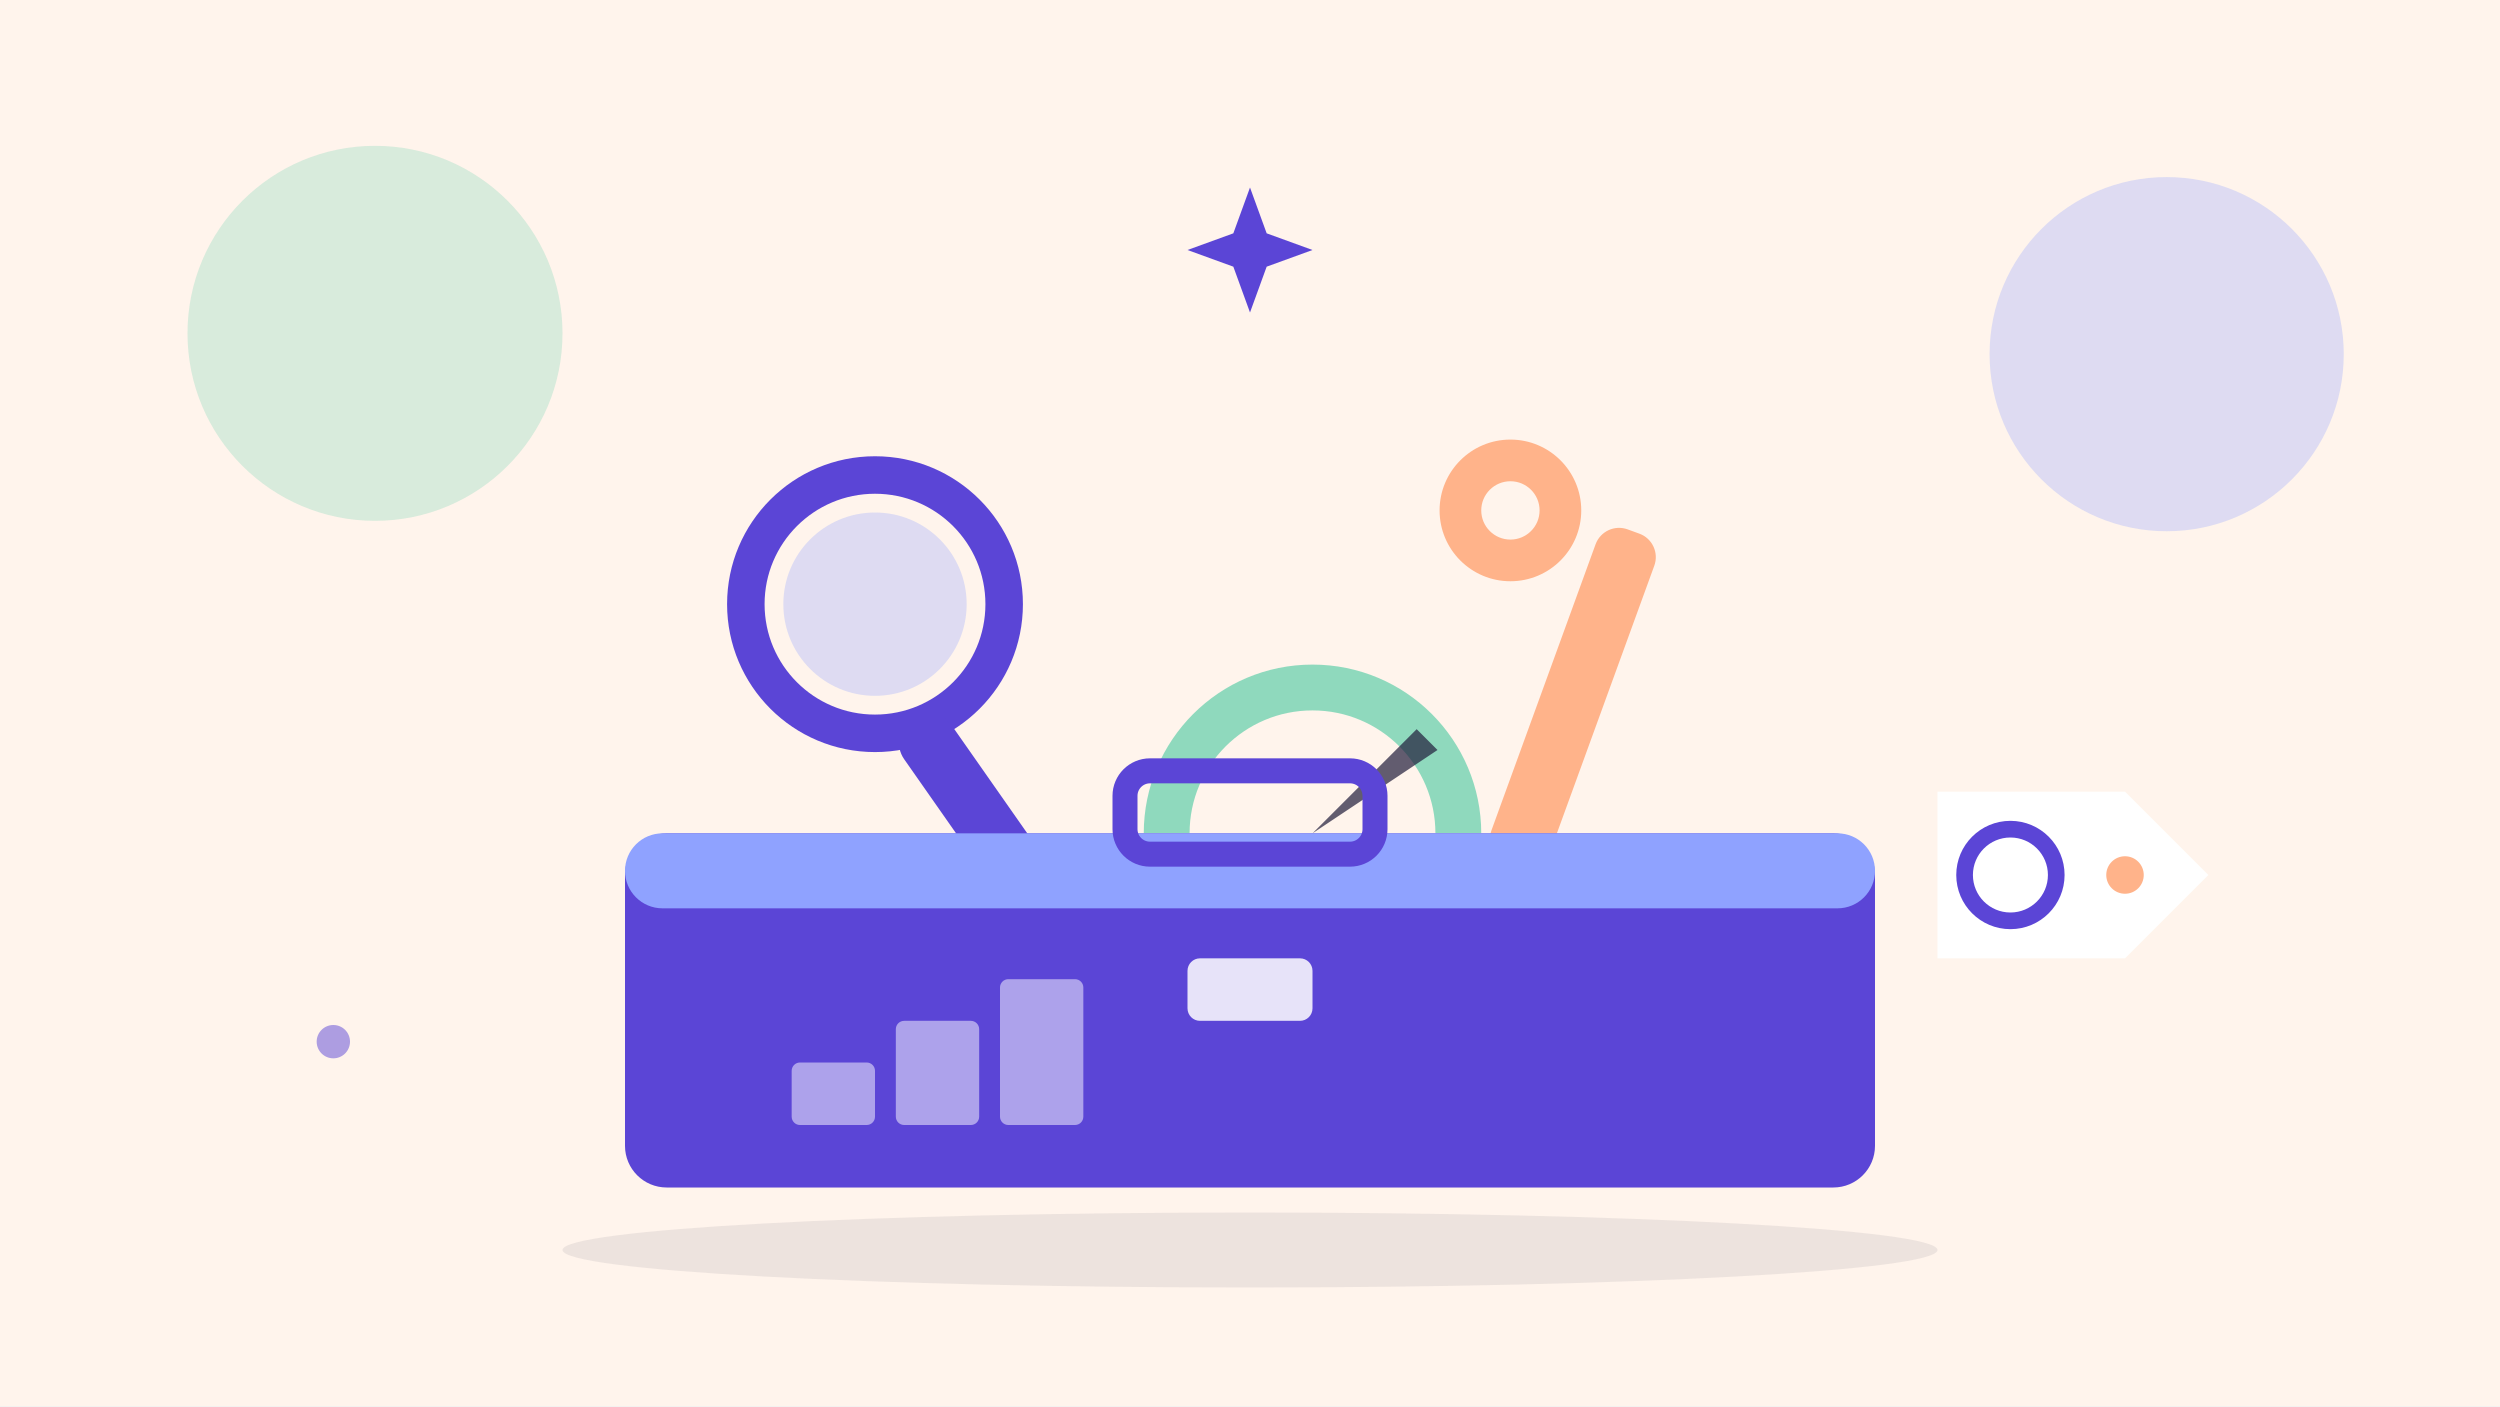
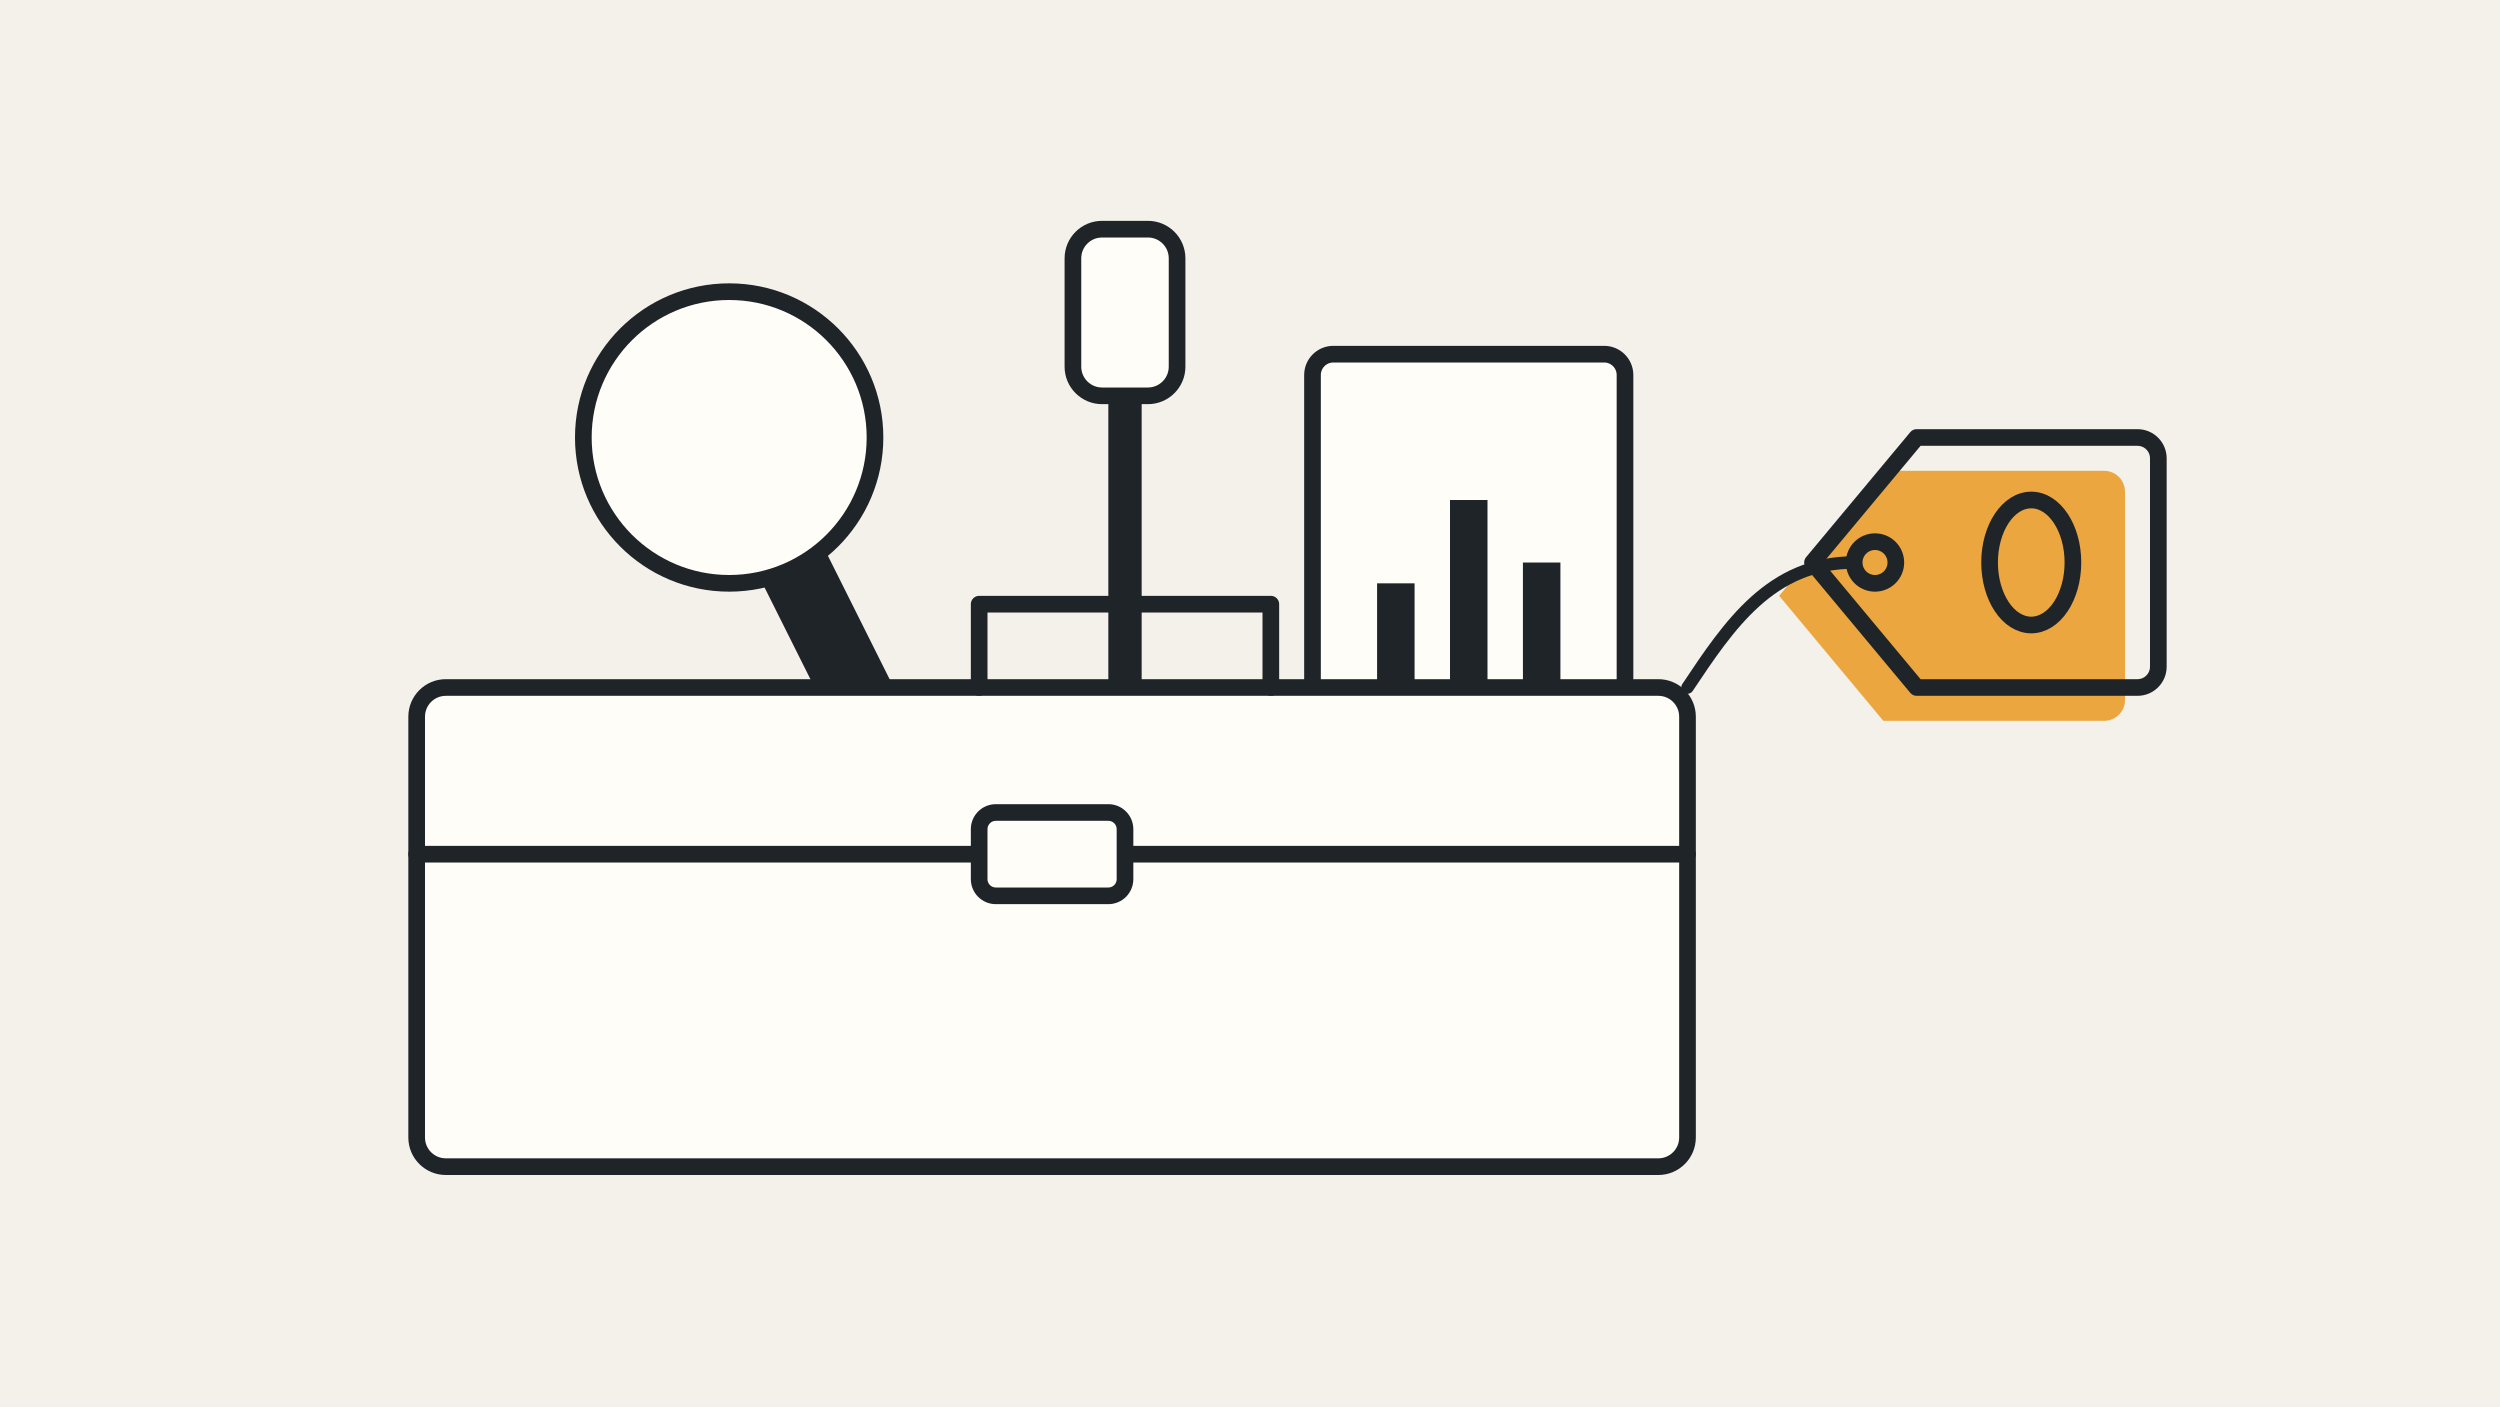
<svg xmlns="http://www.w3.org/2000/svg" viewBox="0 0 1200 675" width="1200" height="675">
-   <rect width="1200" height="675" fill="#fff4ec" />
-   <circle cx="180" cy="160" r="90" fill="#8fd9bd" opacity="0.35" />
-   <circle cx="1040" cy="170" r="85" fill="#8fa2ff" opacity="0.3" />
-   <ellipse cx="600" cy="600" rx="330" ry="18" fill="#1f1b3a" opacity="0.08" />
-   <circle cx="420" cy="290" r="62" fill="none" stroke="#5b45d6" stroke-width="18" />
-   <circle cx="420" cy="290" r="44" fill="#8fa2ff" opacity="0.3" />
-   <rect x="455" y="335" width="28" height="110" rx="14" fill="#5b45d6" transform="rotate(-35 469 390)" />
-   <path d="M560 400 A70 70 0 0 1 700 400" fill="none" stroke="#8fd9bd" stroke-width="22" />
-   <polygon points="630,400 680,350 690,360" fill="#1f1b3a" opacity="0.7" />
-   <rect x="740" y="250" width="30" height="170" rx="12" fill="#ffb38a" transform="rotate(20 755 335)" />
-   <circle cx="725" cy="245" r="34" fill="#ffb38a" />
-   <circle cx="725" cy="245" r="14" fill="#fff4ec" />
-   <rect x="300" y="400" width="600" height="170" rx="20" fill="#5b45d6" />
-   <rect x="300" y="400" width="600" height="36" rx="18" fill="#8fa2ff" />
-   <rect x="540" y="370" width="120" height="40" rx="12" fill="none" stroke="#5b45d6" stroke-width="12" />
-   <rect x="570" y="460" width="60" height="30" rx="6" fill="#ffffff" opacity="0.85" />
-   <rect x="380" y="510" width="40" height="30" rx="4" fill="#ffffff" opacity="0.5" />
-   <rect x="430" y="490" width="40" height="50" rx="4" fill="#ffffff" opacity="0.5" />
-   <rect x="480" y="470" width="40" height="70" rx="4" fill="#ffffff" opacity="0.5" />
-   <path d="M930 380 L1020 380 L1060 420 L1020 460 L930 460 Z" fill="#ffffff" />
-   <circle cx="1020" cy="420" r="9" fill="#ffb38a" />
-   <circle cx="965" cy="420" r="22" fill="none" stroke="#5b45d6" stroke-width="8" />
-   <path d="M600 90 L608 112 L630 120 L608 128 L600 150 L592 128 L570 120 L592 112 Z" fill="#5b45d6" />
-   <circle cx="160" cy="500" r="8" fill="#5b45d6" opacity="0.5" />
+   <rect width="1200" height="675" fill="#f4f1ea" />
+   <path fill="#eba63f" d="M854 286l50-60h106a10 10 0 0 1 10 10v100a10 10 0 0 1-10 10H904z" />
+   <g fill="none" stroke="#1f2428" stroke-width="8" stroke-linecap="round" stroke-linejoin="round">
+     <path stroke-width="34" d="M380 270l40 80" />
+     <circle cx="350" cy="210" r="70" fill="#fffdf8" />
+     <path stroke-width="16" d="M540 350V170" />
+     <rect x="515" y="110" width="50" height="80" rx="14" fill="#fffdf8" />
+     <rect x="630" y="170" width="150" height="190" rx="10" fill="#fffdf8" />
+     <path stroke-width="18" stroke-linecap="butt" d="M670 330v-50M705 330v-90M740 330v-60" />
+     <rect x="200" y="330" width="610" height="230" rx="14" fill="#fffdf8" />
+     <path d="M200 410h610M470 330v-40h70M540 290h70v40" />
+     <rect x="470" y="390" width="70" height="40" rx="8" fill="#fffdf8" />
+     <path d="M870 270l50-60h106a10 10 0 0 1 10 10v100a10 10 0 0 1-10 10H920z" />
+     <circle cx="900" cy="270" r="10" />
+     <ellipse cx="975" cy="270" rx="20" ry="30" />
+     <path stroke-width="6" d="M890 270C850 270 830 300 810 330" />
+   </g>
</svg>
